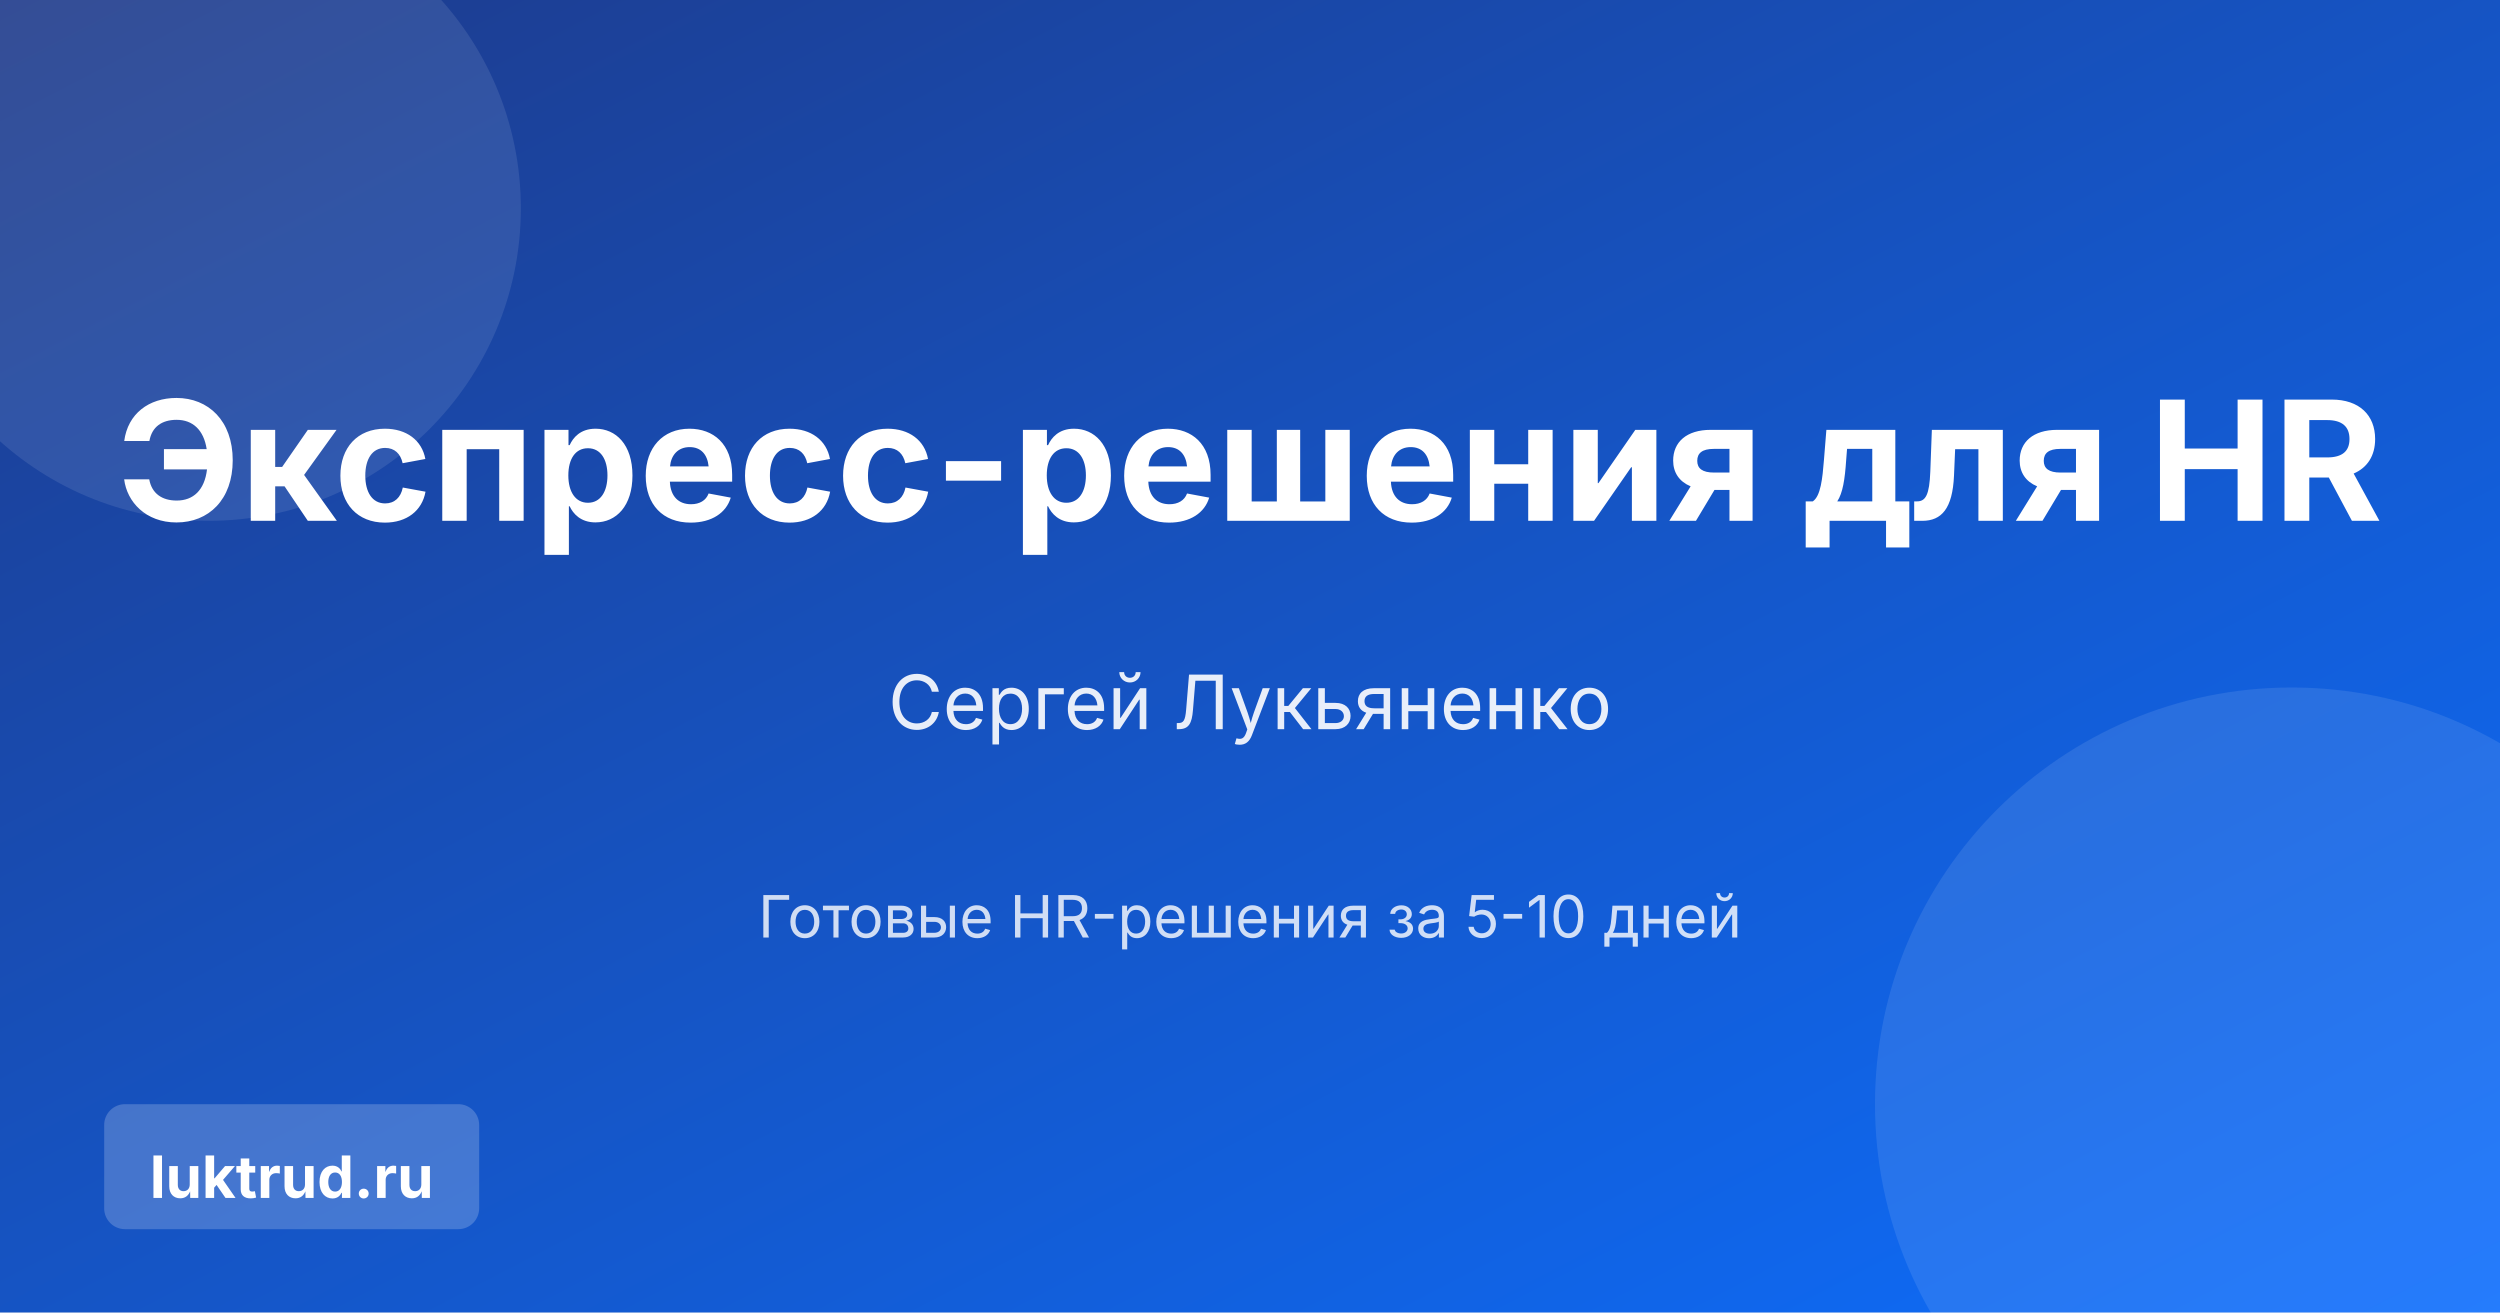
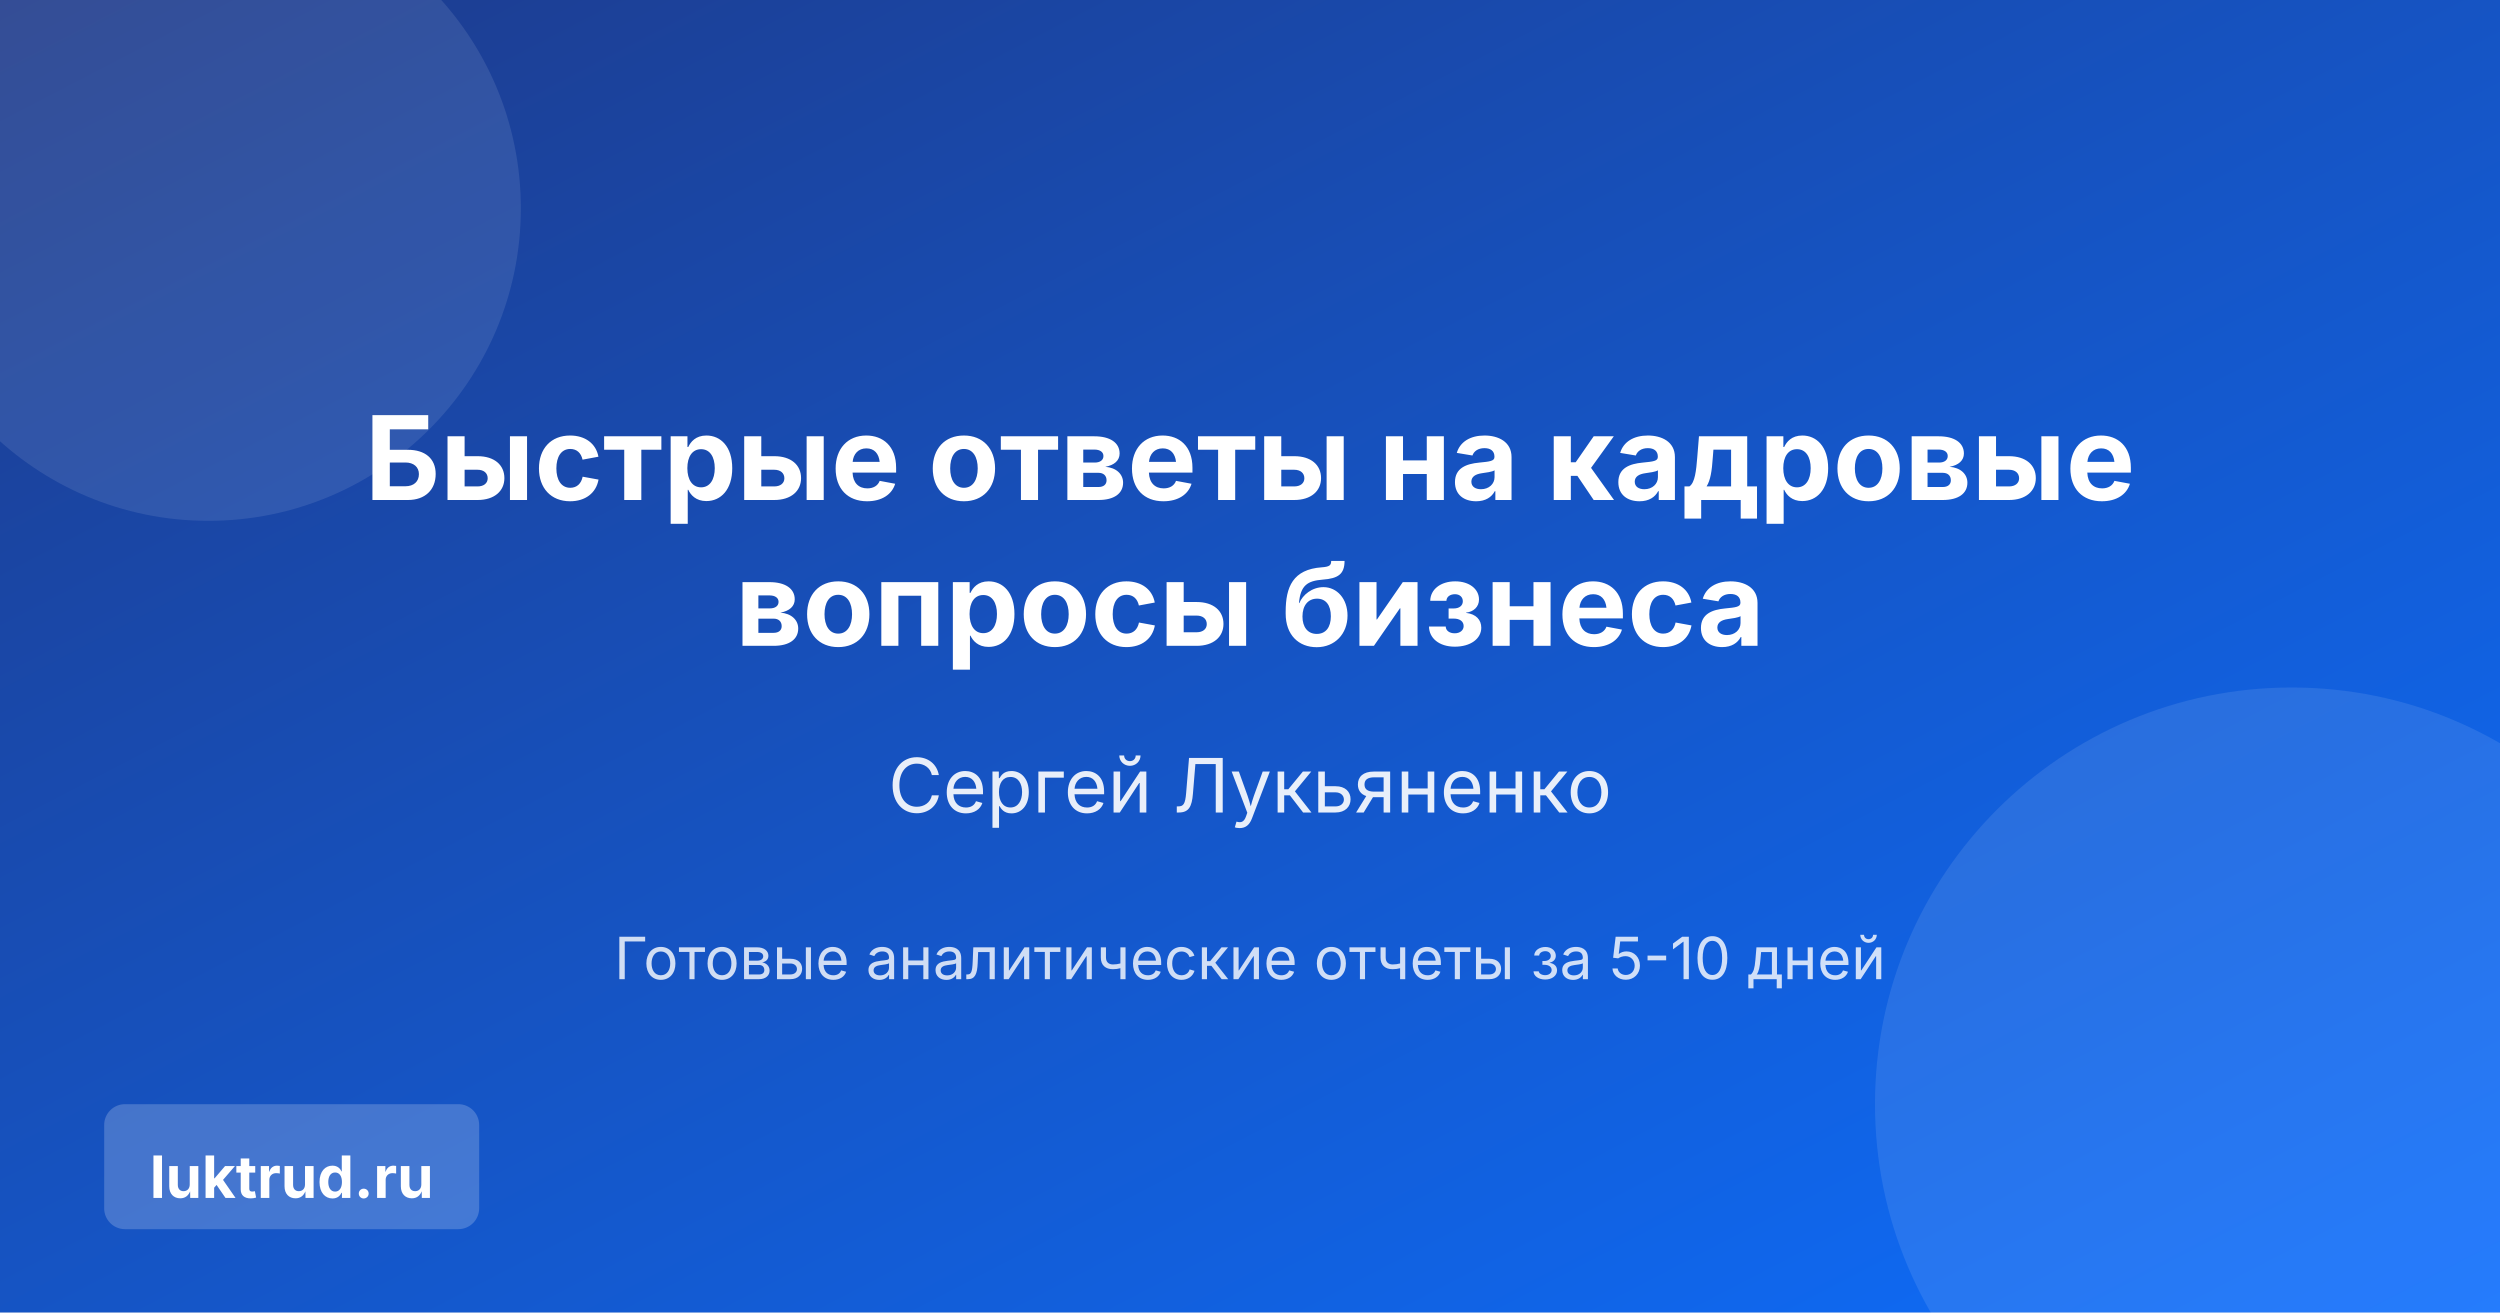
<svg xmlns="http://www.w3.org/2000/svg" width="1200" height="630" viewBox="0 0 1200 630">
  <defs>
    <linearGradient id="bgGradient" x1="0%" y1="0%" x2="100%" y2="100%">
      <stop offset="0%" style="stop-color:#1e3a8a;stop-opacity:1" />
      <stop offset="100%" style="stop-color:#0d6efd;stop-opacity:1" />
    </linearGradient>
  </defs>
  <rect width="1200" height="630" fill="url(#bgGradient)" />
  <circle cx="100" cy="100" r="150" fill="white" opacity="0.1" />
  <circle cx="1100" cy="530" r="200" fill="white" opacity="0.1" />
-   <text x="600" y="250" font-family="Inter, Arial, sans-serif" font-size="80" font-weight="700" fill="white" text-anchor="middle">Экспресс-решения для HR</text>
-   <text x="600" y="350" font-family="Inter, Arial, sans-serif" font-size="36" fill="white" opacity="0.9" text-anchor="middle">Сергей Лукьяненко</text>
-   <text x="600" y="450" font-family="Inter, Arial, sans-serif" font-size="28" fill="white" opacity="0.8" text-anchor="middle">Готовые HR-решения за 5-10 дней</text>
+   <text x="600" y="240" font-family="Inter, Arial, sans-serif" font-size="56" font-weight="700" fill="white" text-anchor="middle">Быстрые ответы на кадровые</text>
+   <text x="600" y="310" font-family="Inter, Arial, sans-serif" font-size="56" font-weight="700" fill="white" text-anchor="middle">вопросы бизнеса</text>
+   <text x="600" y="390" font-family="Inter, Arial, sans-serif" font-size="36" fill="white" opacity="0.9" text-anchor="middle">Сергей Лукьяненко</text>
+   <text x="600" y="470" font-family="Inter, Arial, sans-serif" font-size="28" fill="white" opacity="0.8" text-anchor="middle">Готовые аналитические отчеты за 5-10 дней</text>
  <rect x="50" y="530" width="180" height="60" rx="10" fill="white" opacity="0.2" />
  <text x="140" y="575" font-family="Inter, Arial, sans-serif" font-size="28" font-weight="700" fill="white" text-anchor="middle">luktrud.ru</text>
</svg>
